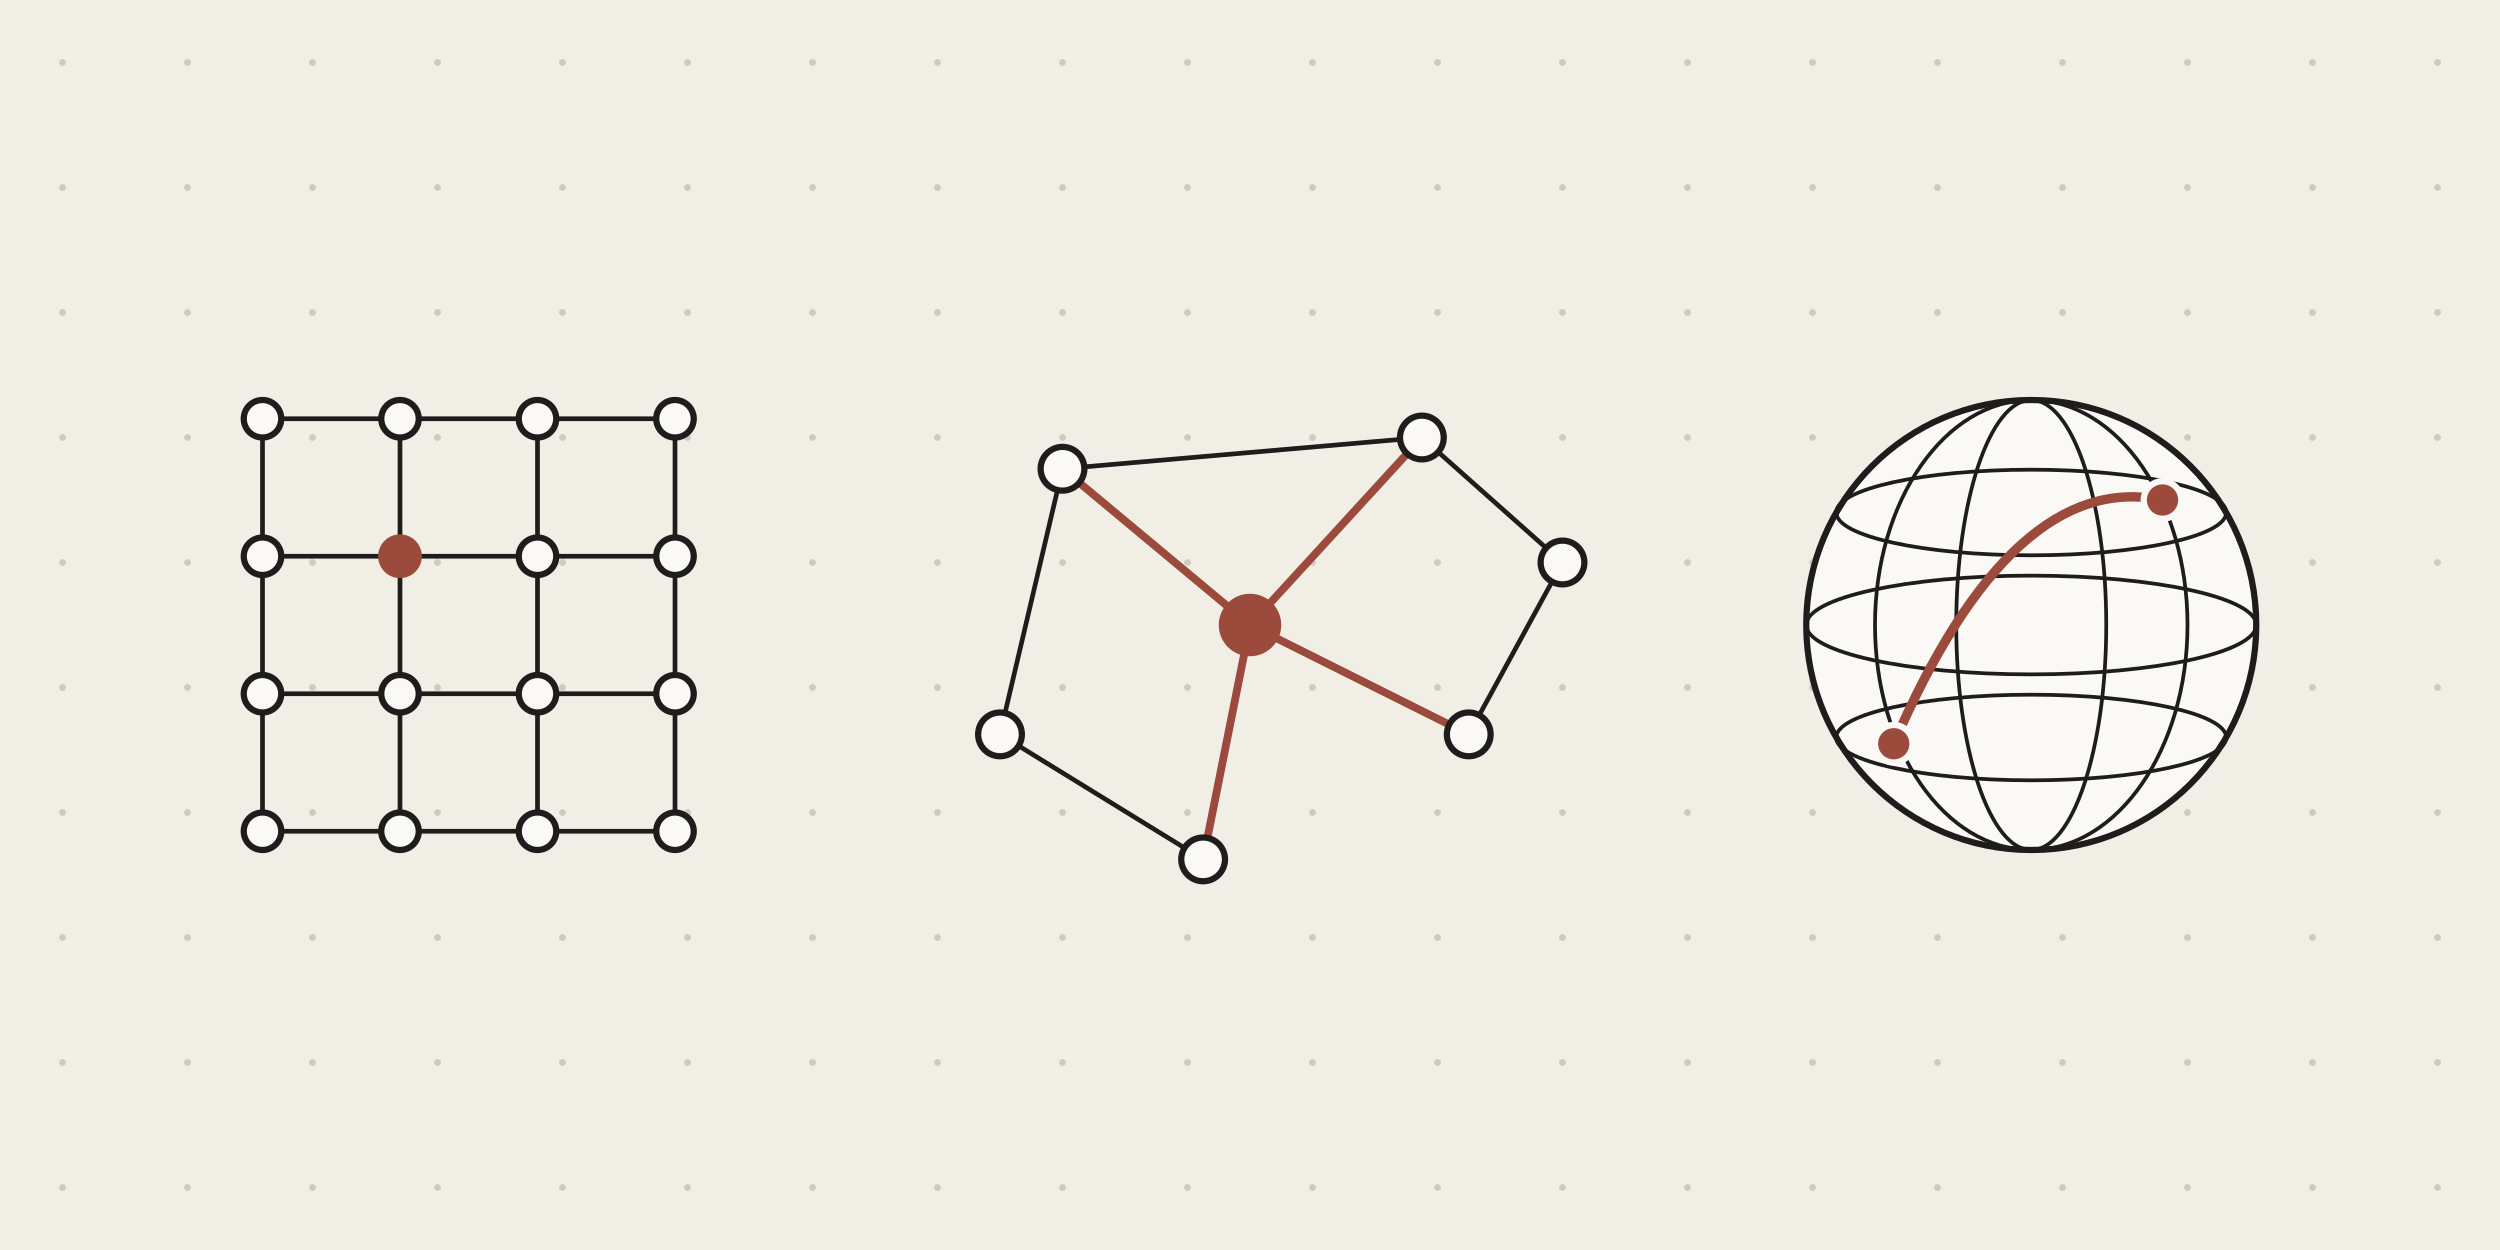
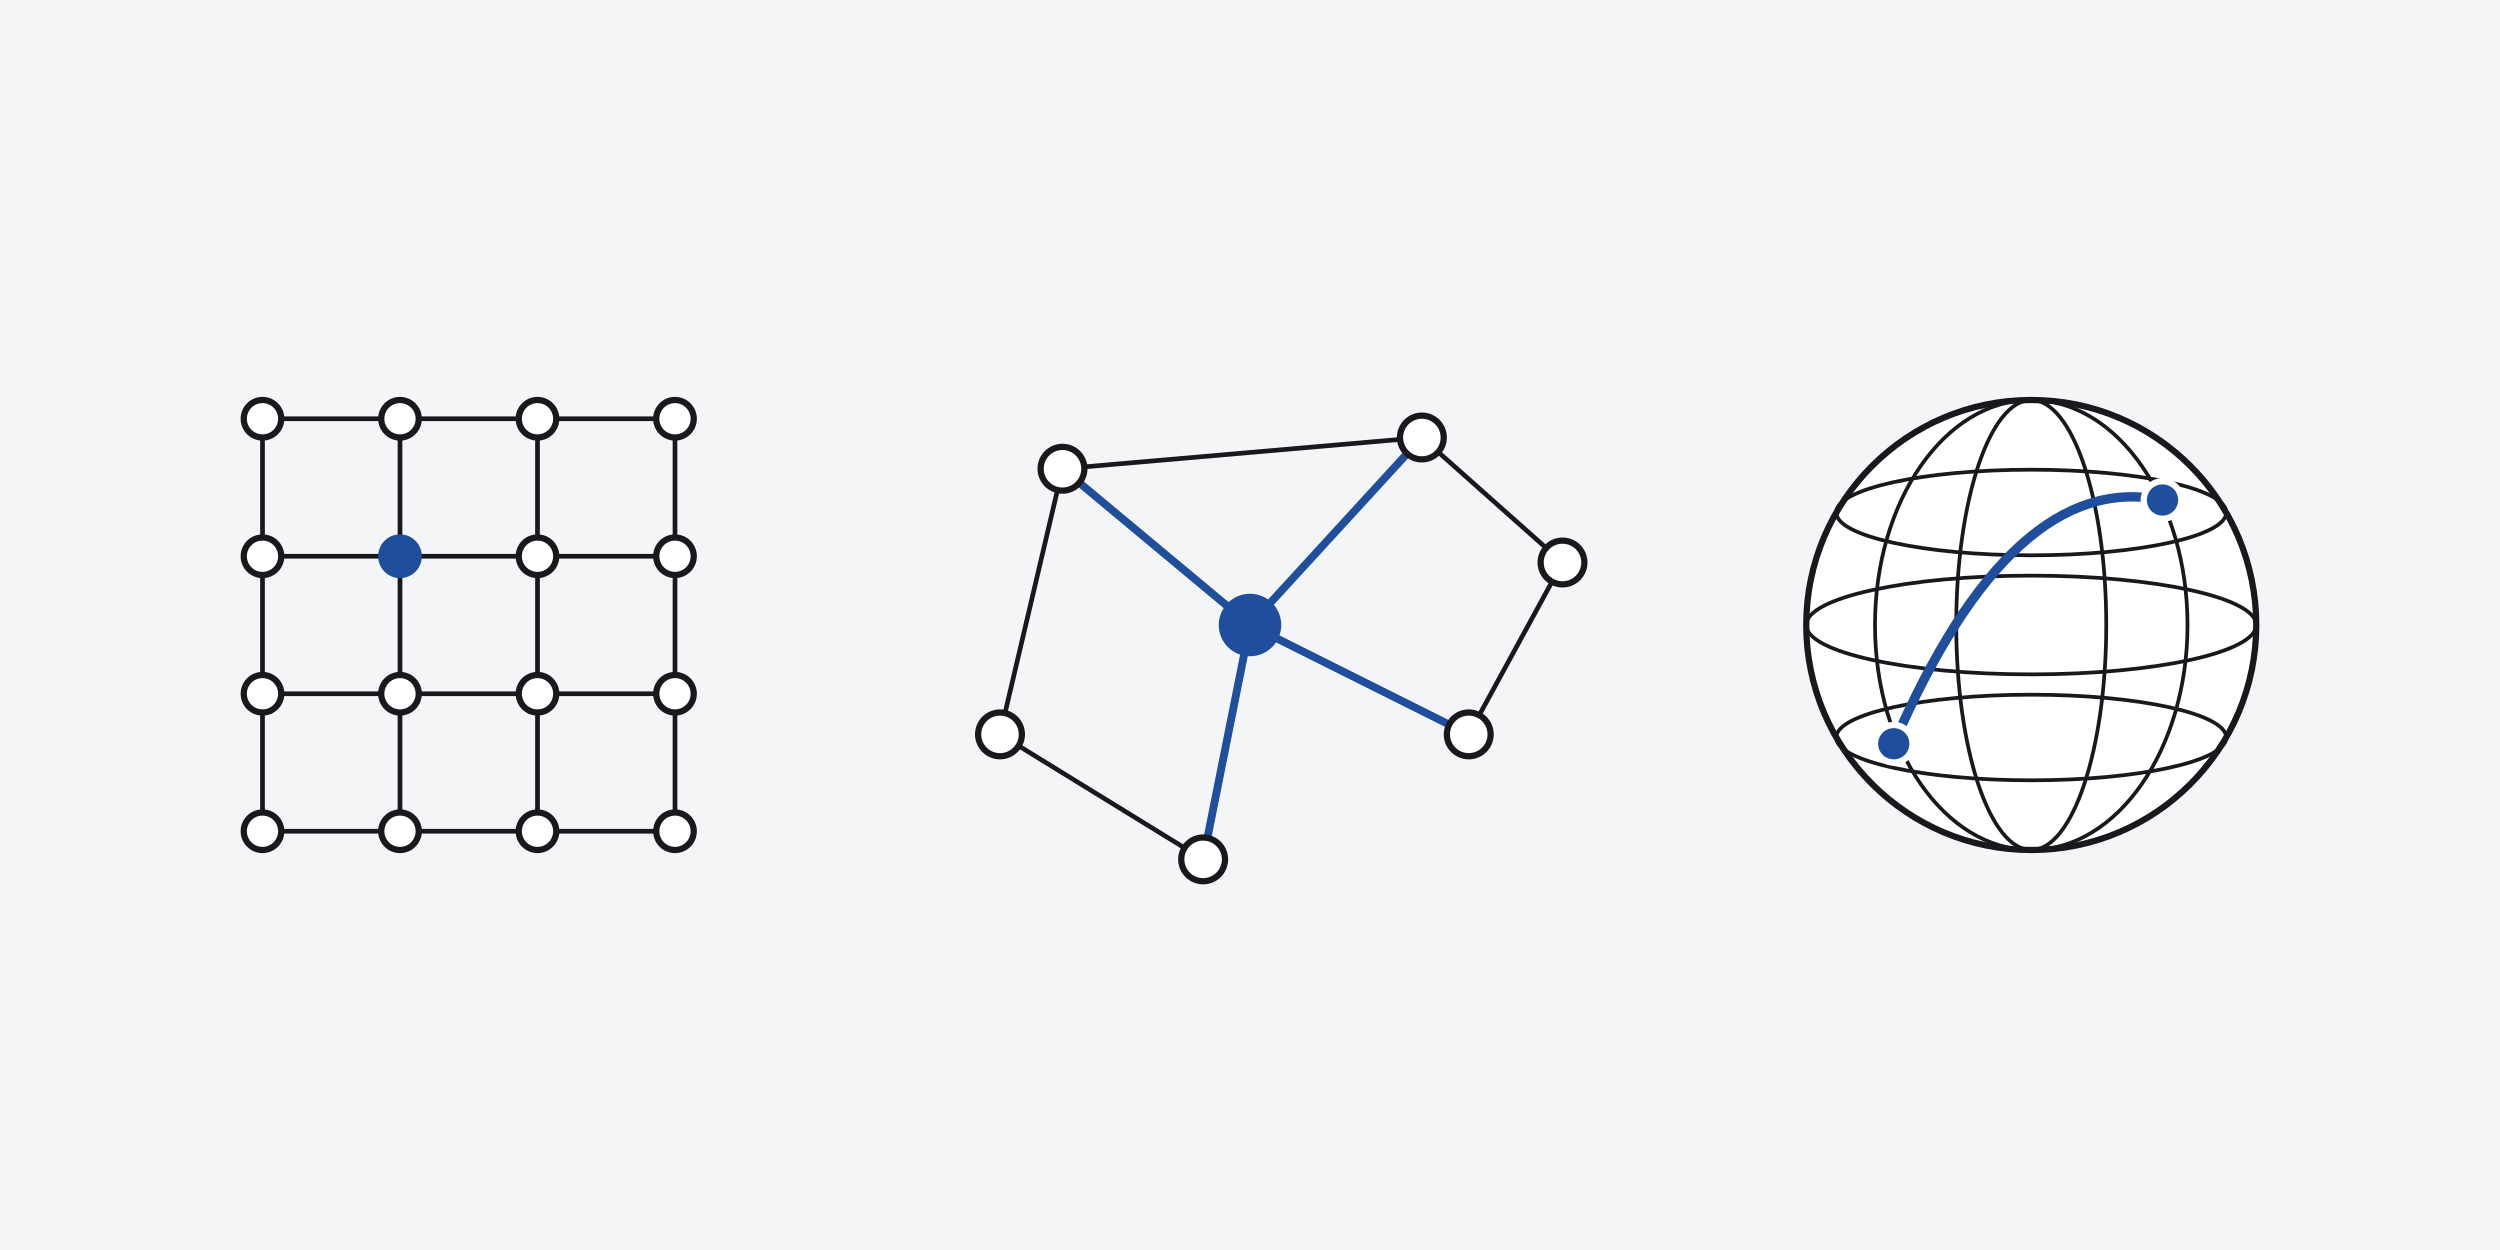
<svg xmlns="http://www.w3.org/2000/svg" viewBox="0 0 800 400" width="800" height="400" role="img" aria-label="Three domains of geometric deep learning: a regular grid, a graph, and a sphere with a geodesic">
-   <rect width="800" height="400" fill="#f1eee6" />
-   <g fill="#cfcac0">
-     <circle cx="20" cy="20" r="1.1" />
-     <circle cx="60" cy="20" r="1.1" />
-     <circle cx="100" cy="20" r="1.1" />
-     <circle cx="140" cy="20" r="1.1" />
-     <circle cx="180" cy="20" r="1.1" />
-     <circle cx="220" cy="20" r="1.1" />
-     <circle cx="260" cy="20" r="1.1" />
-     <circle cx="300" cy="20" r="1.1" />
-     <circle cx="340" cy="20" r="1.1" />
-     <circle cx="380" cy="20" r="1.1" />
-     <circle cx="420" cy="20" r="1.1" />
-     <circle cx="460" cy="20" r="1.1" />
-     <circle cx="500" cy="20" r="1.1" />
-     <circle cx="540" cy="20" r="1.1" />
-     <circle cx="580" cy="20" r="1.1" />
-     <circle cx="620" cy="20" r="1.1" />
-     <circle cx="660" cy="20" r="1.1" />
-     <circle cx="700" cy="20" r="1.1" />
-     <circle cx="740" cy="20" r="1.1" />
-     <circle cx="780" cy="20" r="1.1" />
-     <circle cx="20" cy="60" r="1.1" />
-     <circle cx="60" cy="60" r="1.1" />
-     <circle cx="100" cy="60" r="1.1" />
-     <circle cx="140" cy="60" r="1.1" />
-     <circle cx="180" cy="60" r="1.1" />
-     <circle cx="220" cy="60" r="1.1" />
-     <circle cx="260" cy="60" r="1.1" />
-     <circle cx="300" cy="60" r="1.1" />
-     <circle cx="340" cy="60" r="1.1" />
-     <circle cx="380" cy="60" r="1.1" />
-     <circle cx="420" cy="60" r="1.1" />
-     <circle cx="460" cy="60" r="1.1" />
-     <circle cx="500" cy="60" r="1.1" />
-     <circle cx="540" cy="60" r="1.1" />
-     <circle cx="580" cy="60" r="1.1" />
-     <circle cx="620" cy="60" r="1.1" />
-     <circle cx="660" cy="60" r="1.1" />
-     <circle cx="700" cy="60" r="1.1" />
-     <circle cx="740" cy="60" r="1.1" />
-     <circle cx="780" cy="60" r="1.1" />
-     <circle cx="20" cy="100" r="1.1" />
-     <circle cx="60" cy="100" r="1.1" />
-     <circle cx="100" cy="100" r="1.1" />
-     <circle cx="140" cy="100" r="1.1" />
-     <circle cx="180" cy="100" r="1.1" />
-     <circle cx="220" cy="100" r="1.1" />
-     <circle cx="260" cy="100" r="1.1" />
-     <circle cx="300" cy="100" r="1.1" />
-     <circle cx="340" cy="100" r="1.1" />
-     <circle cx="380" cy="100" r="1.1" />
-     <circle cx="420" cy="100" r="1.1" />
-     <circle cx="460" cy="100" r="1.1" />
-     <circle cx="500" cy="100" r="1.1" />
-     <circle cx="540" cy="100" r="1.1" />
-     <circle cx="580" cy="100" r="1.1" />
-     <circle cx="620" cy="100" r="1.1" />
-     <circle cx="660" cy="100" r="1.1" />
-     <circle cx="700" cy="100" r="1.1" />
-     <circle cx="740" cy="100" r="1.1" />
-     <circle cx="780" cy="100" r="1.1" />
-     <circle cx="20" cy="140" r="1.1" />
-     <circle cx="60" cy="140" r="1.1" />
-     <circle cx="100" cy="140" r="1.1" />
-     <circle cx="140" cy="140" r="1.1" />
-     <circle cx="180" cy="140" r="1.1" />
-     <circle cx="220" cy="140" r="1.1" />
-     <circle cx="260" cy="140" r="1.1" />
-     <circle cx="300" cy="140" r="1.1" />
-     <circle cx="340" cy="140" r="1.1" />
-     <circle cx="380" cy="140" r="1.1" />
-     <circle cx="420" cy="140" r="1.1" />
-     <circle cx="460" cy="140" r="1.1" />
-     <circle cx="500" cy="140" r="1.1" />
-     <circle cx="540" cy="140" r="1.1" />
-     <circle cx="580" cy="140" r="1.1" />
-     <circle cx="620" cy="140" r="1.1" />
-     <circle cx="660" cy="140" r="1.1" />
-     <circle cx="700" cy="140" r="1.1" />
-     <circle cx="740" cy="140" r="1.1" />
-     <circle cx="780" cy="140" r="1.1" />
-     <circle cx="20" cy="180" r="1.1" />
-     <circle cx="60" cy="180" r="1.1" />
-     <circle cx="100" cy="180" r="1.1" />
-     <circle cx="140" cy="180" r="1.1" />
-     <circle cx="180" cy="180" r="1.1" />
-     <circle cx="220" cy="180" r="1.1" />
-     <circle cx="260" cy="180" r="1.1" />
-     <circle cx="300" cy="180" r="1.1" />
-     <circle cx="340" cy="180" r="1.1" />
-     <circle cx="380" cy="180" r="1.1" />
-     <circle cx="420" cy="180" r="1.1" />
-     <circle cx="460" cy="180" r="1.1" />
-     <circle cx="500" cy="180" r="1.1" />
-     <circle cx="540" cy="180" r="1.1" />
-     <circle cx="580" cy="180" r="1.1" />
-     <circle cx="620" cy="180" r="1.1" />
-     <circle cx="660" cy="180" r="1.1" />
-     <circle cx="700" cy="180" r="1.1" />
-     <circle cx="740" cy="180" r="1.1" />
-     <circle cx="780" cy="180" r="1.1" />
-     <circle cx="20" cy="220" r="1.1" />
-     <circle cx="60" cy="220" r="1.1" />
-     <circle cx="100" cy="220" r="1.1" />
-     <circle cx="140" cy="220" r="1.1" />
-     <circle cx="180" cy="220" r="1.1" />
-     <circle cx="220" cy="220" r="1.1" />
-     <circle cx="260" cy="220" r="1.1" />
-     <circle cx="300" cy="220" r="1.1" />
-     <circle cx="340" cy="220" r="1.1" />
-     <circle cx="380" cy="220" r="1.1" />
-     <circle cx="420" cy="220" r="1.1" />
-     <circle cx="460" cy="220" r="1.1" />
-     <circle cx="500" cy="220" r="1.1" />
-     <circle cx="540" cy="220" r="1.1" />
-     <circle cx="580" cy="220" r="1.1" />
-     <circle cx="620" cy="220" r="1.1" />
-     <circle cx="660" cy="220" r="1.1" />
-     <circle cx="700" cy="220" r="1.1" />
-     <circle cx="740" cy="220" r="1.1" />
-     <circle cx="780" cy="220" r="1.1" />
-     <circle cx="20" cy="260" r="1.1" />
-     <circle cx="60" cy="260" r="1.1" />
-     <circle cx="100" cy="260" r="1.1" />
-     <circle cx="140" cy="260" r="1.1" />
-     <circle cx="180" cy="260" r="1.1" />
-     <circle cx="220" cy="260" r="1.1" />
-     <circle cx="260" cy="260" r="1.1" />
-     <circle cx="300" cy="260" r="1.1" />
-     <circle cx="340" cy="260" r="1.1" />
-     <circle cx="380" cy="260" r="1.1" />
-     <circle cx="420" cy="260" r="1.1" />
-     <circle cx="460" cy="260" r="1.1" />
-     <circle cx="500" cy="260" r="1.1" />
-     <circle cx="540" cy="260" r="1.1" />
-     <circle cx="580" cy="260" r="1.1" />
-     <circle cx="620" cy="260" r="1.1" />
-     <circle cx="660" cy="260" r="1.1" />
-     <circle cx="700" cy="260" r="1.1" />
-     <circle cx="740" cy="260" r="1.1" />
-     <circle cx="780" cy="260" r="1.1" />
-     <circle cx="20" cy="300" r="1.1" />
-     <circle cx="60" cy="300" r="1.1" />
-     <circle cx="100" cy="300" r="1.1" />
-     <circle cx="140" cy="300" r="1.1" />
-     <circle cx="180" cy="300" r="1.1" />
-     <circle cx="220" cy="300" r="1.1" />
-     <circle cx="260" cy="300" r="1.1" />
-     <circle cx="300" cy="300" r="1.1" />
-     <circle cx="340" cy="300" r="1.1" />
-     <circle cx="380" cy="300" r="1.1" />
-     <circle cx="420" cy="300" r="1.1" />
-     <circle cx="460" cy="300" r="1.1" />
-     <circle cx="500" cy="300" r="1.1" />
-     <circle cx="540" cy="300" r="1.1" />
-     <circle cx="580" cy="300" r="1.1" />
-     <circle cx="620" cy="300" r="1.1" />
-     <circle cx="660" cy="300" r="1.1" />
-     <circle cx="700" cy="300" r="1.1" />
-     <circle cx="740" cy="300" r="1.1" />
-     <circle cx="780" cy="300" r="1.1" />
-     <circle cx="20" cy="340" r="1.1" />
-     <circle cx="60" cy="340" r="1.1" />
-     <circle cx="100" cy="340" r="1.1" />
-     <circle cx="140" cy="340" r="1.1" />
-     <circle cx="180" cy="340" r="1.1" />
-     <circle cx="220" cy="340" r="1.1" />
-     <circle cx="260" cy="340" r="1.1" />
-     <circle cx="300" cy="340" r="1.1" />
-     <circle cx="340" cy="340" r="1.1" />
-     <circle cx="380" cy="340" r="1.1" />
-     <circle cx="420" cy="340" r="1.1" />
-     <circle cx="460" cy="340" r="1.1" />
-     <circle cx="500" cy="340" r="1.1" />
-     <circle cx="540" cy="340" r="1.1" />
-     <circle cx="580" cy="340" r="1.1" />
-     <circle cx="620" cy="340" r="1.1" />
-     <circle cx="660" cy="340" r="1.1" />
-     <circle cx="700" cy="340" r="1.1" />
-     <circle cx="740" cy="340" r="1.1" />
-     <circle cx="780" cy="340" r="1.1" />
-     <circle cx="20" cy="380" r="1.1" />
-     <circle cx="60" cy="380" r="1.1" />
-     <circle cx="100" cy="380" r="1.1" />
-     <circle cx="140" cy="380" r="1.1" />
-     <circle cx="180" cy="380" r="1.1" />
-     <circle cx="220" cy="380" r="1.1" />
-     <circle cx="260" cy="380" r="1.1" />
-     <circle cx="300" cy="380" r="1.1" />
-     <circle cx="340" cy="380" r="1.1" />
-     <circle cx="380" cy="380" r="1.1" />
-     <circle cx="420" cy="380" r="1.1" />
-     <circle cx="460" cy="380" r="1.1" />
-     <circle cx="500" cy="380" r="1.1" />
-     <circle cx="540" cy="380" r="1.1" />
-     <circle cx="580" cy="380" r="1.1" />
-     <circle cx="620" cy="380" r="1.1" />
-     <circle cx="660" cy="380" r="1.1" />
-     <circle cx="700" cy="380" r="1.1" />
-     <circle cx="740" cy="380" r="1.1" />
-     <circle cx="780" cy="380" r="1.1" />
-   </g>
+   <rect width="800" height="400" fill="#f4f5f6" />
  <defs>
    <marker id="ink" viewBox="0 0 10 10" refX="8" refY="5" markerWidth="7" markerHeight="7" orient="auto-start-reverse">
-       <path d="M0 0L10 5L0 10z" fill="#1e1d1b" />
+       <path d="M0 0L10 5L0 10z" fill="#17191c" />
    </marker>
    <marker id="acc" viewBox="0 0 10 10" refX="8" refY="5" markerWidth="7" markerHeight="7" orient="auto-start-reverse">
-       <path d="M0 0L10 5L0 10z" fill="#9c4a3c" />
+       <path d="M0 0L10 5L0 10z" fill="#1f4e9c" />
    </marker>
  </defs>
-   <g stroke="#1e1d1b" stroke-width="1.5" fill="none">
+   <g stroke="#17191c" stroke-width="1.5" fill="none">
    <path d="M84 134V266M84 134H216" />
    <path d="M128 134V266M84 178H216" />
    <path d="M172 134V266M84 222H216" />
    <path d="M216 134V266M84 266H216" />
  </g>
  <g>
-     <circle cx="84" cy="134" r="6" fill="#faf9f6" stroke="#1e1d1b" stroke-width="2" />
-     <circle cx="84" cy="178" r="6" fill="#faf9f6" stroke="#1e1d1b" stroke-width="2" />
-     <circle cx="84" cy="222" r="6" fill="#faf9f6" stroke="#1e1d1b" stroke-width="2" />
-     <circle cx="84" cy="266" r="6" fill="#faf9f6" stroke="#1e1d1b" stroke-width="2" />
-     <circle cx="128" cy="134" r="6" fill="#faf9f6" stroke="#1e1d1b" stroke-width="2" />
-     <circle cx="128" cy="178" r="6" fill="#9c4a3c" stroke="#9c4a3c" stroke-width="2" />
-     <circle cx="128" cy="222" r="6" fill="#faf9f6" stroke="#1e1d1b" stroke-width="2" />
-     <circle cx="128" cy="266" r="6" fill="#faf9f6" stroke="#1e1d1b" stroke-width="2" />
-     <circle cx="172" cy="134" r="6" fill="#faf9f6" stroke="#1e1d1b" stroke-width="2" />
-     <circle cx="172" cy="178" r="6" fill="#faf9f6" stroke="#1e1d1b" stroke-width="2" />
-     <circle cx="172" cy="222" r="6" fill="#faf9f6" stroke="#1e1d1b" stroke-width="2" />
-     <circle cx="172" cy="266" r="6" fill="#faf9f6" stroke="#1e1d1b" stroke-width="2" />
-     <circle cx="216" cy="134" r="6" fill="#faf9f6" stroke="#1e1d1b" stroke-width="2" />
-     <circle cx="216" cy="178" r="6" fill="#faf9f6" stroke="#1e1d1b" stroke-width="2" />
-     <circle cx="216" cy="222" r="6" fill="#faf9f6" stroke="#1e1d1b" stroke-width="2" />
-     <circle cx="216" cy="266" r="6" fill="#faf9f6" stroke="#1e1d1b" stroke-width="2" />
+     <circle cx="84" cy="134" r="6" fill="#ffffff" stroke="#17191c" stroke-width="2" />
+     <circle cx="84" cy="178" r="6" fill="#ffffff" stroke="#17191c" stroke-width="2" />
+     <circle cx="84" cy="222" r="6" fill="#ffffff" stroke="#17191c" stroke-width="2" />
+     <circle cx="84" cy="266" r="6" fill="#ffffff" stroke="#17191c" stroke-width="2" />
+     <circle cx="128" cy="134" r="6" fill="#ffffff" stroke="#17191c" stroke-width="2" />
+     <circle cx="128" cy="178" r="6" fill="#1f4e9c" stroke="#1f4e9c" stroke-width="2" />
+     <circle cx="128" cy="222" r="6" fill="#ffffff" stroke="#17191c" stroke-width="2" />
+     <circle cx="128" cy="266" r="6" fill="#ffffff" stroke="#17191c" stroke-width="2" />
+     <circle cx="172" cy="134" r="6" fill="#ffffff" stroke="#17191c" stroke-width="2" />
+     <circle cx="172" cy="178" r="6" fill="#ffffff" stroke="#17191c" stroke-width="2" />
+     <circle cx="172" cy="222" r="6" fill="#ffffff" stroke="#17191c" stroke-width="2" />
+     <circle cx="172" cy="266" r="6" fill="#ffffff" stroke="#17191c" stroke-width="2" />
+     <circle cx="216" cy="134" r="6" fill="#ffffff" stroke="#17191c" stroke-width="2" />
+     <circle cx="216" cy="178" r="6" fill="#ffffff" stroke="#17191c" stroke-width="2" />
+     <circle cx="216" cy="222" r="6" fill="#ffffff" stroke="#17191c" stroke-width="2" />
+     <circle cx="216" cy="266" r="6" fill="#ffffff" stroke="#17191c" stroke-width="2" />
  </g>
  <g fill="none">
-     <path d="M400 200L340 150" stroke="#9c4a3c" stroke-width="2.5" />
-     <path d="M400 200L455 140" stroke="#9c4a3c" stroke-width="2.5" />
-     <path d="M400 200L470 235" stroke="#9c4a3c" stroke-width="2.5" />
-     <path d="M400 200L385 275" stroke="#9c4a3c" stroke-width="2.5" />
-     <path d="M340 150L320 235" stroke="#1e1d1b" stroke-width="1.5" />
-     <path d="M385 275L320 235" stroke="#1e1d1b" stroke-width="1.5" />
-     <path d="M455 140L500 180" stroke="#1e1d1b" stroke-width="1.5" />
-     <path d="M470 235L500 180" stroke="#1e1d1b" stroke-width="1.5" />
-     <path d="M340 150L455 140" stroke="#1e1d1b" stroke-width="1.5" />
+     <path d="M400 200L340 150" stroke="#1f4e9c" stroke-width="2.5" />
+     <path d="M400 200L455 140" stroke="#1f4e9c" stroke-width="2.5" />
+     <path d="M400 200L470 235" stroke="#1f4e9c" stroke-width="2.5" />
+     <path d="M400 200L385 275" stroke="#1f4e9c" stroke-width="2.5" />
+     <path d="M340 150L320 235" stroke="#17191c" stroke-width="1.5" />
+     <path d="M385 275L320 235" stroke="#17191c" stroke-width="1.5" />
+     <path d="M455 140L500 180" stroke="#17191c" stroke-width="1.5" />
+     <path d="M470 235L500 180" stroke="#17191c" stroke-width="1.5" />
+     <path d="M340 150L455 140" stroke="#17191c" stroke-width="1.5" />
  </g>
  <g>
-     <circle cx="400" cy="200" r="9" fill="#9c4a3c" stroke="#9c4a3c" stroke-width="2" />
-     <circle cx="340" cy="150" r="7" fill="#faf9f6" stroke="#1e1d1b" stroke-width="2" />
-     <circle cx="455" cy="140" r="7" fill="#faf9f6" stroke="#1e1d1b" stroke-width="2" />
-     <circle cx="470" cy="235" r="7" fill="#faf9f6" stroke="#1e1d1b" stroke-width="2" />
-     <circle cx="385" cy="275" r="7" fill="#faf9f6" stroke="#1e1d1b" stroke-width="2" />
-     <circle cx="320" cy="235" r="7" fill="#faf9f6" stroke="#1e1d1b" stroke-width="2" />
-     <circle cx="500" cy="180" r="7" fill="#faf9f6" stroke="#1e1d1b" stroke-width="2" />
+     <circle cx="400" cy="200" r="9" fill="#1f4e9c" stroke="#1f4e9c" stroke-width="2" />
+     <circle cx="340" cy="150" r="7" fill="#ffffff" stroke="#17191c" stroke-width="2" />
+     <circle cx="455" cy="140" r="7" fill="#ffffff" stroke="#17191c" stroke-width="2" />
+     <circle cx="470" cy="235" r="7" fill="#ffffff" stroke="#17191c" stroke-width="2" />
+     <circle cx="385" cy="275" r="7" fill="#ffffff" stroke="#17191c" stroke-width="2" />
+     <circle cx="320" cy="235" r="7" fill="#ffffff" stroke="#17191c" stroke-width="2" />
+     <circle cx="500" cy="180" r="7" fill="#ffffff" stroke="#17191c" stroke-width="2" />
  </g>
-   <circle cx="650" cy="200" r="72" fill="#faf9f6" stroke="#1e1d1b" stroke-width="2" />
-   <g fill="none" stroke="#1e1d1b" stroke-width="1.2">
+   <circle cx="650" cy="200" r="72" fill="#ffffff" stroke="#17191c" stroke-width="2" />
+   <g fill="none" stroke="#17191c" stroke-width="1.2">
    <ellipse cx="650" cy="200" rx="24" ry="72" />
    <ellipse cx="650" cy="200" rx="50" ry="72" />
    <ellipse cx="650" cy="164" rx="62.4" ry="13.7" />
    <ellipse cx="650" cy="200" rx="72" ry="15.8" />
    <ellipse cx="650" cy="236" rx="62.4" ry="13.7" />
  </g>
-   <path d="M606 238Q644 150 692 160" fill="none" stroke="#9c4a3c" stroke-width="3" />
-   <g fill="#9c4a3c" stroke="#faf9f6" stroke-width="2">
+   <path d="M606 238Q644 150 692 160" fill="none" stroke="#1f4e9c" stroke-width="3" />
+   <g fill="#1f4e9c" stroke="#ffffff" stroke-width="2">
    <circle cx="606" cy="238" r="6" />
    <circle cx="692" cy="160" r="6" />
  </g>
</svg>
